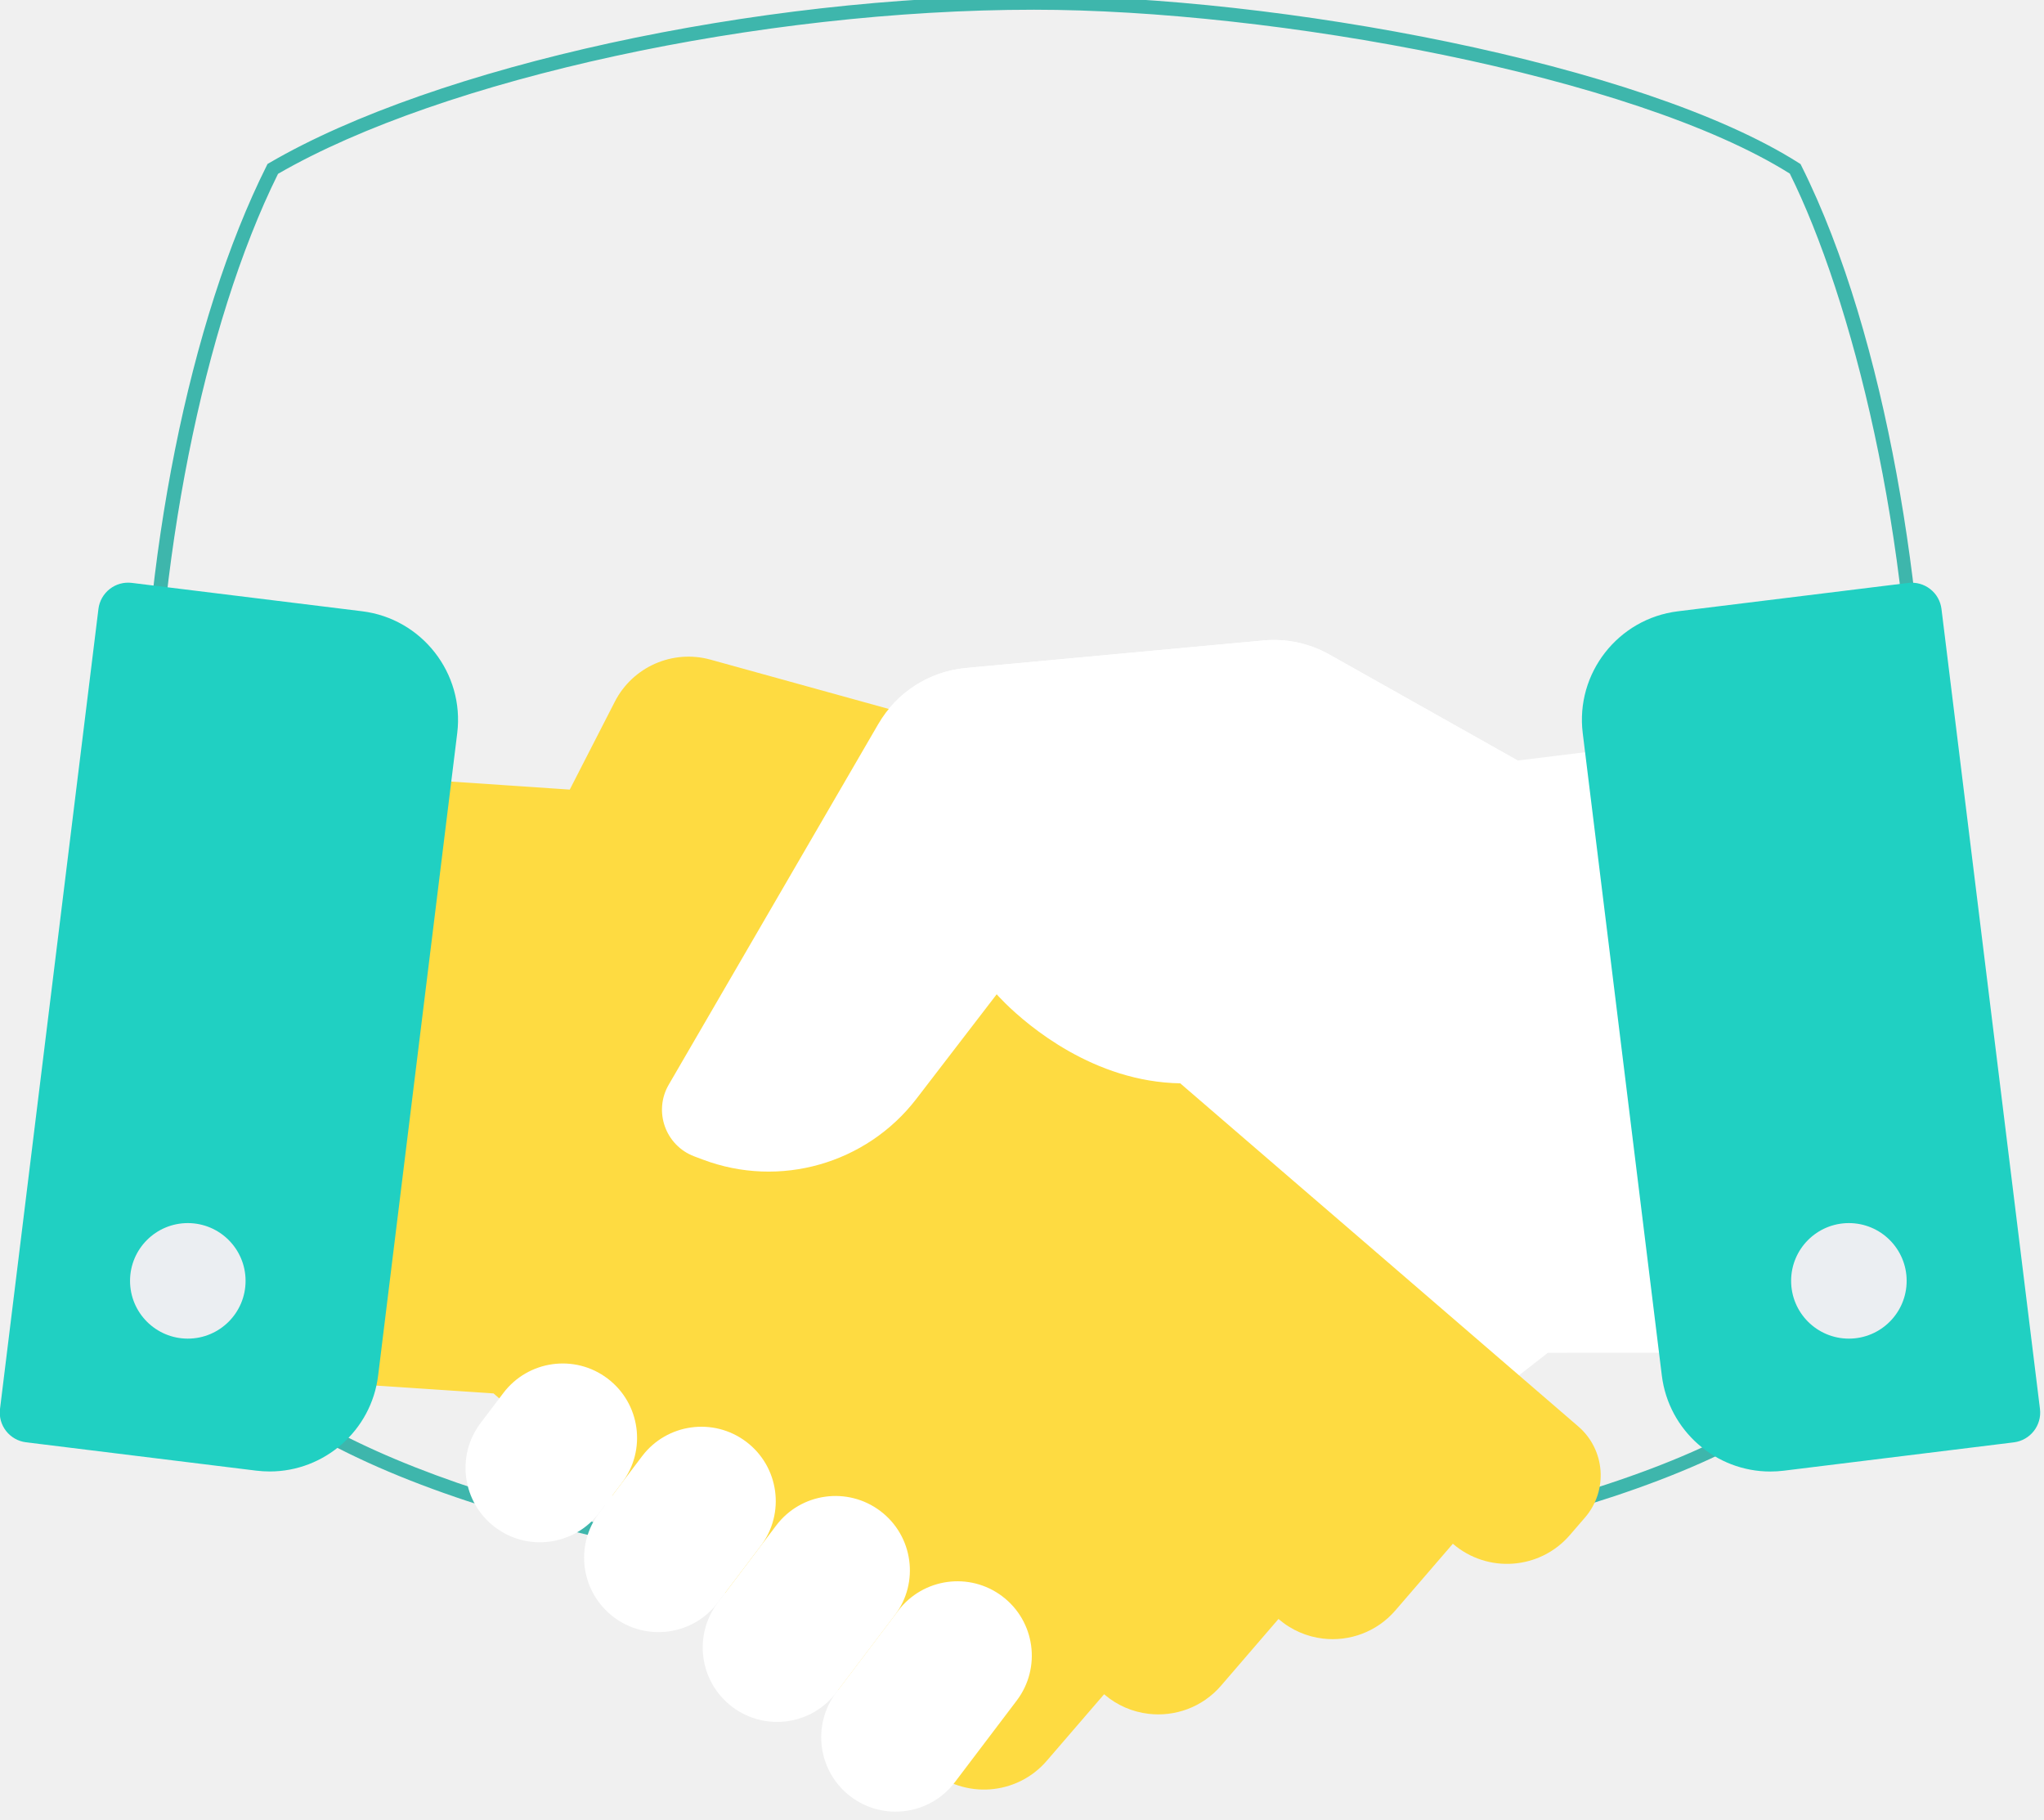
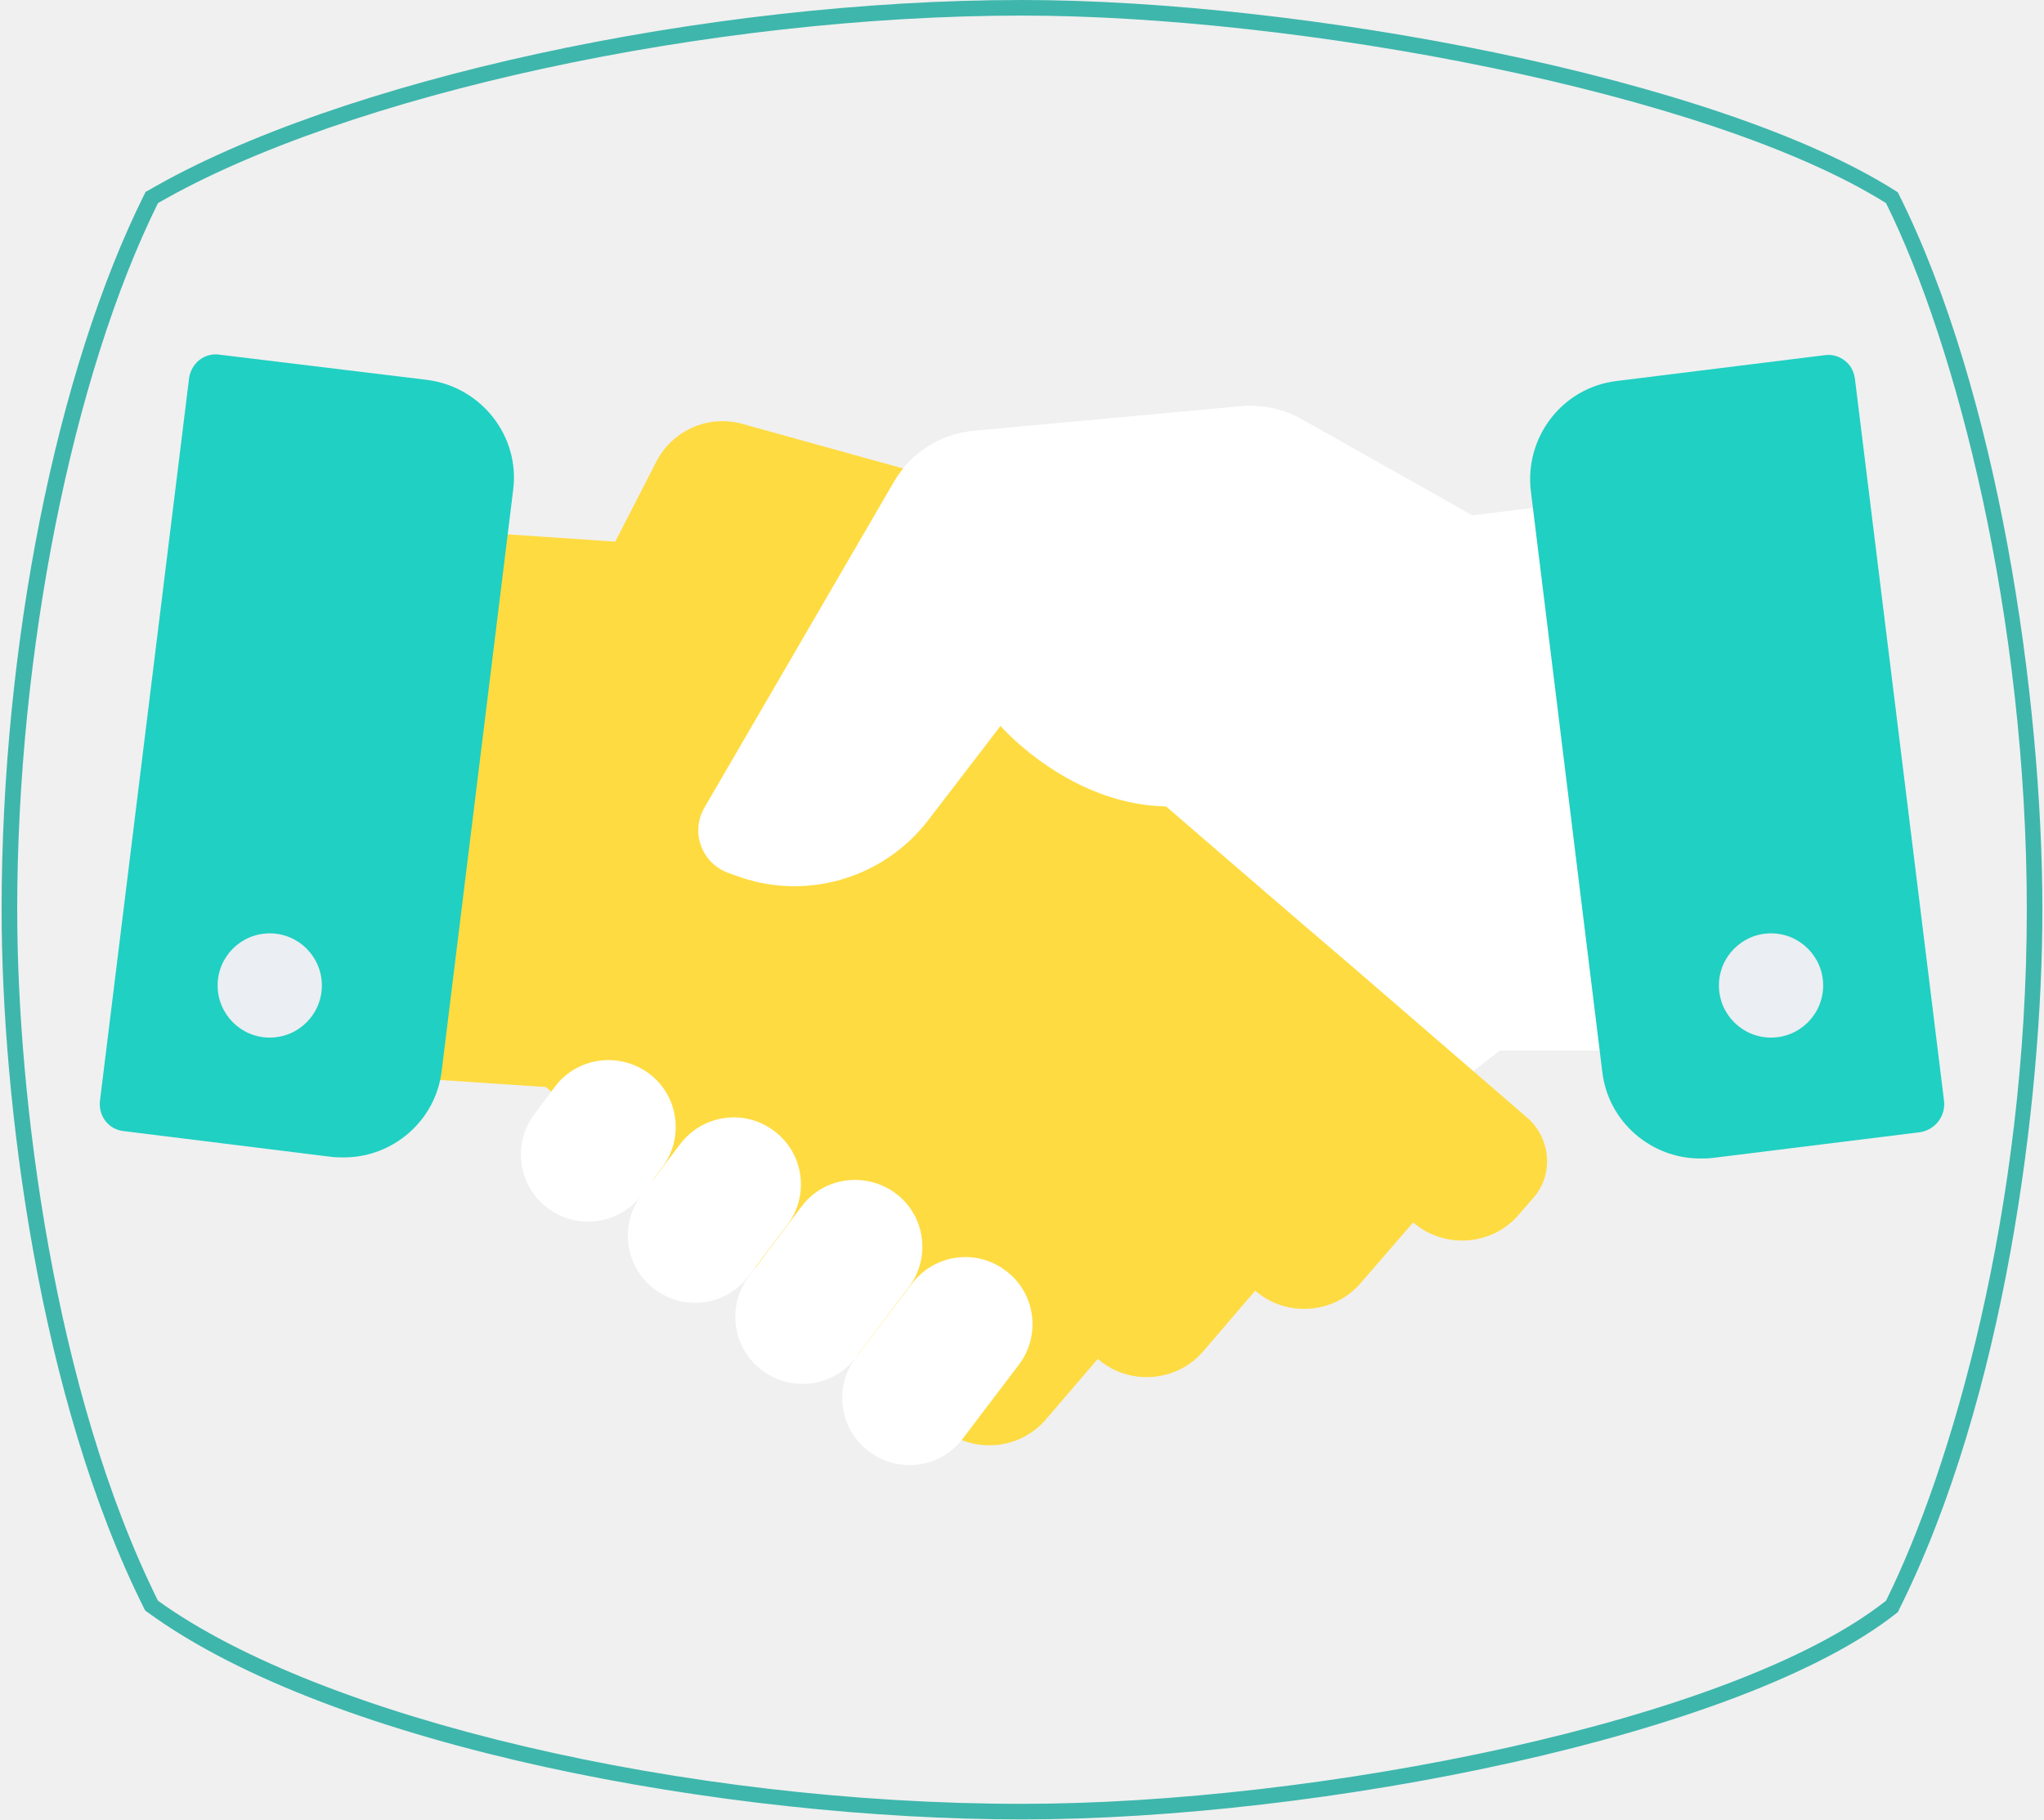
- <svg xmlns="http://www.w3.org/2000/svg" version="1.1" id="Layer_1" x="0px" y="0px" viewBox="0 0 380.38 338.62" style="enable-background:new 0 0 380.38 338.62;" xml:space="preserve">
+ <svg xmlns="http://www.w3.org/2000/svg" version="1.1" id="Layer_1" x="0px" y="0px" viewBox="0 0 380.4 338.6" style="enable-background:new 0 0 380.4 338.6;" xml:space="preserve">
  <style type="text/css">
	.st0{fill:#3EB6AC;}
	.st1{fill:#FFFFFF;}
	.st2{fill:#FEDB41;}
	.st3{fill:#20D0C2;}
	.st4{fill:#EBEEF2;}
</style>
  <g>
-     <path class="st0" d="M192.42,295.42c-47.72,0-111.97-11.59-142.41-33.73l-0.25-0.18l-0.14-0.28   c-17.21-34.42-23.32-82.87-23.32-113.9c0-43.08,8.93-87.71,23.32-116.48l0.17-0.34l0.33-0.19C80.99,12.3,140.83-0.77,192.42-0.77   c45.14,0,113.11,12.5,142.35,31.11l0.3,0.19l0.16,0.32c16.11,32.21,23.32,81.71,23.32,116.48c0,31.03-6.11,79.48-23.32,113.9   l-0.13,0.25l-0.22,0.18C309.63,281.86,240.83,295.42,192.42,295.42z M51.77,259.79c26.6,19.16,85.66,33.05,140.65,33.05   c47.84,0,115.63-13.26,140.63-33.02c10.6-21.34,22.92-63.49,22.92-112.5c0-47.61-11.47-91.97-22.89-115.01   C304.05,14.06,237.03,1.81,192.42,1.81c-51,0-110.05,12.83-140.68,30.54c-13.9,28.02-22.87,73.09-22.87,114.98   C28.87,177.99,34.87,225.79,51.77,259.79z" />
-     <path class="st1" d="M310.15,217.67l-9.65-78.36l-18.07,2.22l0.01-0.01l-35.04-19.72c-3.74-2.1-8.03-3.02-12.3-2.62l-55.33,5.12   c-6.8,0.63-12.88,4.51-16.31,10.42l-39,67.12c-2.88,4.96-0.62,11.31,4.74,13.34l1.6,0.6c3.07,1.16,6.22,1.83,9.38,2.09l-4.94,4.3   l-9.89,8.61l-28.12,23.98c-5.01,4.36-5.53,11.95-1.17,16.95l2.85,3.27c5.6,6.42,15.35,7.09,21.78,1.49l10.75,12.33   c3.49,4.01,8.61,5.79,13.53,5.18c2.96-0.36,5.84-1.59,8.25-3.69l10.73,12.33c3.51,4.02,8.62,5.79,13.54,5.18   c2.96-0.36,5.84-1.58,8.25-3.68l5.83,5.04c5.6,6.43,15.36,7.1,21.79,1.5l7.93-6.92l66.67-51.92l0.07-0.07l26.3-0.03L310.15,217.67z   " />
-     <path class="st2" d="M293.71,265.45l-35.72-30.8l-9.93-8.56l-7.11-6.12l-30.56-26.34l3.53-30.04c1.19-10.16-5.2-19.67-15.06-22.4   l-66.62-18.43c-7.05-1.95-14.5,1.32-17.83,7.83l-8.38,16.35l-35.96-2.44l-9.21,78.41l-4,34.07l35,2.33l0.07,0.07l73.13,63.03   l7.97,6.87c6.46,5.57,16.22,4.85,21.78-1.62l10.66-12.37c2.42,2.09,5.31,3.29,8.27,3.64c4.92,0.58,10.03-1.21,13.51-5.26   l10.67-12.39c2.42,2.09,5.31,3.3,8.27,3.65c4.92,0.58,10.03-1.22,13.5-5.26l10.68-12.39c6.46,5.57,16.21,4.84,21.77-1.61l2.83-3.28   C299.3,277.37,298.74,269.78,293.71,265.45z" />
+     <path class="st0" d="M190.2,338.6c-54.6,0-128-13.2-162.8-38.6l-0.3-0.2l-0.2-0.3C7.2,260.2,0.3,204.8,0.3,169.3   C0.3,120.1,10.5,69,26.9,36.1l0.2-0.4l0.4-0.2C62.8,14.9,131.2,0,190.2,0c51.6,0,129.3,14.3,162.7,35.6l0.3,0.2l0.2,0.4   c18.4,36.8,26.7,93.4,26.7,133.2c0,35.5-7,90.9-26.7,130.2l-0.1,0.3l-0.2,0.2C324.2,323.1,245.5,338.6,190.2,338.6z M29.4,297.9   c30.4,21.9,97.9,37.8,160.8,37.8c54.7,0,132.2-15.2,160.8-37.8c12.1-24.4,26.2-72.6,26.2-128.6c0-54.4-13.1-105.1-26.2-131.5   C317.8,17,241.2,2.9,190.2,2.9c-58.3,0-125.8,14.7-160.8,34.9C13.5,69.9,3.2,121.4,3.2,169.3C3.2,204.4,10.1,259,29.4,297.9z" />
+   </g>
+   <g>
+     <path class="st1" d="M299,164.7l-8.7-70.8l-16.3,2l0,0L242.2,78c-3.4-1.9-7.3-2.7-11.1-2.4l-50,4.6c-6.1,0.6-11.6,4.1-14.7,9.4   l-35.3,60.7c-2.6,4.5-0.6,10.2,4.3,12.1l1.4,0.5c2.8,1,5.6,1.7,8.5,1.9l-4.5,3.9l-8.9,7.8l-25.4,21.7c-4.5,3.9-5,10.8-1.1,15.3   l2.6,3c5.1,5.8,13.9,6.4,19.7,1.3l9.7,11.1c3.2,3.6,7.8,5.2,12.2,4.7c2.7-0.3,5.3-1.4,7.5-3.3l9.7,11.1c3.2,3.6,7.8,5.2,12.2,4.7   c2.7-0.3,5.3-1.4,7.5-3.3l5.3,4.6c5.1,5.8,13.9,6.4,19.7,1.4l7.2-6.3l60.3-46.9l0.1-0.1l23.8,0L299,164.7z" />
+     <path class="st2" d="M284.1,207.9L251.8,180l-9-7.7l-6.4-5.5L208.8,143l3.2-27.2c1.1-9.2-4.7-17.8-13.6-20.2l-60.2-16.7   c-6.4-1.8-13.1,1.2-16.1,7.1l-7.6,14.8l-32.5-2.2l-8.3,70.9L70,200.2l31.6,2.1l0.1,0.1l66.1,57l7.2,6.2c5.8,5,14.7,4.4,19.7-1.5   l9.6-11.2c2.2,1.9,4.8,3,7.5,3.3c4.4,0.5,9.1-1.1,12.2-4.8l9.6-11.2c2.2,1.9,4.8,3,7.5,3.3c4.4,0.5,9.1-1.1,12.2-4.8l9.7-11.2   c5.8,5,14.7,4.4,19.7-1.5l2.6-3C289.2,218.7,288.7,211.8,284.1,207.9z" />
    <g>
-       <path class="st1" d="M93.68,259.22l-4.24,5.59c-4.61,6.09-3.42,14.77,2.68,19.39l0,0c6.09,4.61,14.77,3.42,19.39-2.68l4.24-5.59    c4.61-6.09,3.42-14.77-2.68-19.39l0,0C106.98,251.93,98.3,253.13,93.68,259.22z" />
-       <path class="st1" d="M119.49,270.99l-7.98,10.54c-4.61,6.09-3.42,14.77,2.68,19.39l0,0c6.09,4.61,14.77,3.42,19.39-2.68    l7.98-10.54c4.61-6.09,3.42-14.77-2.68-19.39l0,0C132.78,263.7,124.1,264.9,119.49,270.99z" />
-       <path class="st1" d="M144.45,283.88l-10.87,14.36c-4.61,6.09-3.42,14.77,2.68,19.39l0,0c6.09,4.61,14.77,3.42,19.39-2.68    l10.87-14.36c4.61-6.09,3.42-14.77-2.68-19.39l0,0C157.74,276.59,149.06,277.78,144.45,283.88z" />
-       <path class="st1" d="M167.14,299.75l-11.51,15.19c-4.61,6.09-3.42,14.77,2.68,19.39l0,0c6.09,4.61,14.77,3.42,19.39-2.68    l11.51-15.19c4.61-6.09,3.42-14.77-2.68-19.39l0,0C180.44,292.46,171.76,293.66,167.14,299.75z" />
-       <path class="st1" d="M282.43,141.53l-35.04-19.72c-3.74-2.1-8.03-3.02-12.3-2.62l-55.33,5.12c-6.8,0.63-12.88,4.51-16.31,10.42    l-39,67.12c-2.88,4.96-0.62,11.31,4.74,13.34l1.6,0.6c14.29,5.4,30.44,0.8,39.75-11.31l14.94-19.45c0,0,35.92,41.59,75.46-6.98" />
+       <path class="st1" d="M103.3,202.2l-3.8,5.1c-4.2,5.5-3.1,13.4,2.4,17.5l0,0c5.5,4.2,13.4,3.1,17.5-2.4l3.8-5.1    c4.2-5.5,3.1-13.4-2.4-17.5l0,0C115.3,195.7,107.5,196.7,103.3,202.2z" />
+       <path class="st1" d="M126.6,212.9l-7.2,9.5c-4.2,5.5-3.1,13.4,2.4,17.5l0,0c5.5,4.2,13.4,3.1,17.5-2.4l7.2-9.5    c4.2-5.5,3.1-13.4-2.4-17.5l0,0C138.6,206.3,130.8,207.4,126.6,212.9z" />
+       <path class="st1" d="M149.2,224.5l-9.8,13c-4.2,5.5-3.1,13.4,2.4,17.5l0,0c5.5,4.2,13.4,3.1,17.5-2.4l9.8-13    c4.2-5.5,3.1-13.4-2.4-17.5l0,0C161.2,218,153.3,219,149.2,224.5z" />
+       <path class="st1" d="M169.7,238.9l-10.4,13.7c-4.2,5.5-3.1,13.4,2.4,17.5l0,0c5.5,4.2,13.4,3.1,17.5-2.4l10.4-13.7    c4.2-5.5,3.1-13.4-2.4-17.5l0,0C181.7,232.3,173.9,233.4,169.7,238.9z" />
+       <path class="st1" d="M273.9,95.9L242.2,78c-3.4-1.9-7.3-2.7-11.1-2.4l-50,4.6c-6.1,0.6-11.6,4.1-14.7,9.4l-35.3,60.7    c-2.6,4.5-0.6,10.2,4.3,12.1l1.4,0.5c12.9,4.9,27.5,0.7,35.9-10.2l13.5-17.6c0,0,32.5,37.6,68.2-6.3" />
    </g>
-     <path class="st3" d="M379.63,262.2L361.3,113.32c-0.18-1.46-0.93-2.8-2.1-3.7c-1.16-0.91-2.64-1.32-4.1-1.14l-42.86,5.28   c-11.13,1.37-19.07,11.54-17.7,22.67l14.72,119.55c1.27,10.29,10.06,17.86,20.17,17.86c0.82,0,1.66-0.05,2.5-0.15l42.86-5.28   C377.83,268.02,380,265.25,379.63,262.2z" />
-     <path class="st3" d="M67.38,113.75l-42.86-5.28c-1.47-0.18-2.94,0.23-4.1,1.14s-1.92,2.24-2.1,3.7L0,262.2   c-0.38,3.05,1.79,5.82,4.84,6.2l42.86,5.28c0.84,0.1,1.67,0.15,2.5,0.15c10.12,0,18.91-7.56,20.17-17.86l14.72-119.55   C86.45,125.29,78.51,115.12,67.38,113.75z" />
+     <path class="st3" d="M361.8,204.9L345.2,70.4c-0.2-1.3-0.8-2.5-1.9-3.3c-1-0.8-2.4-1.2-3.7-1l-38.7,4.8   c-10.1,1.2-17.2,10.4-16,20.5l13.3,108.1c1.1,9.3,9.1,16.1,18.2,16.1c0.7,0,1.5,0,2.3-0.1l38.7-4.8   C360.2,210.2,362.1,207.7,361.8,204.9z" />
+     <path class="st3" d="M79.5,70.7L40.8,66c-1.3-0.2-2.7,0.2-3.7,1c-1,0.8-1.7,2-1.9,3.3L18.6,204.9c-0.3,2.8,1.6,5.3,4.4,5.6   l38.7,4.8c0.8,0.1,1.5,0.1,2.3,0.1c9.1,0,17.1-6.8,18.2-16.1L95.5,91.2C96.8,81.2,89.6,72,79.5,70.7z" />
    <g>
-       <circle class="st4" cx="344.07" cy="238.36" r="10.75" />
-       <circle class="st4" cx="34.95" cy="238.36" r="10.75" />
+       <circle class="st4" cx="329.6" cy="183.4" r="9.7" />
+       <circle class="st4" cx="50.2" cy="183.4" r="9.7" />
    </g>
  </g>
</svg>
